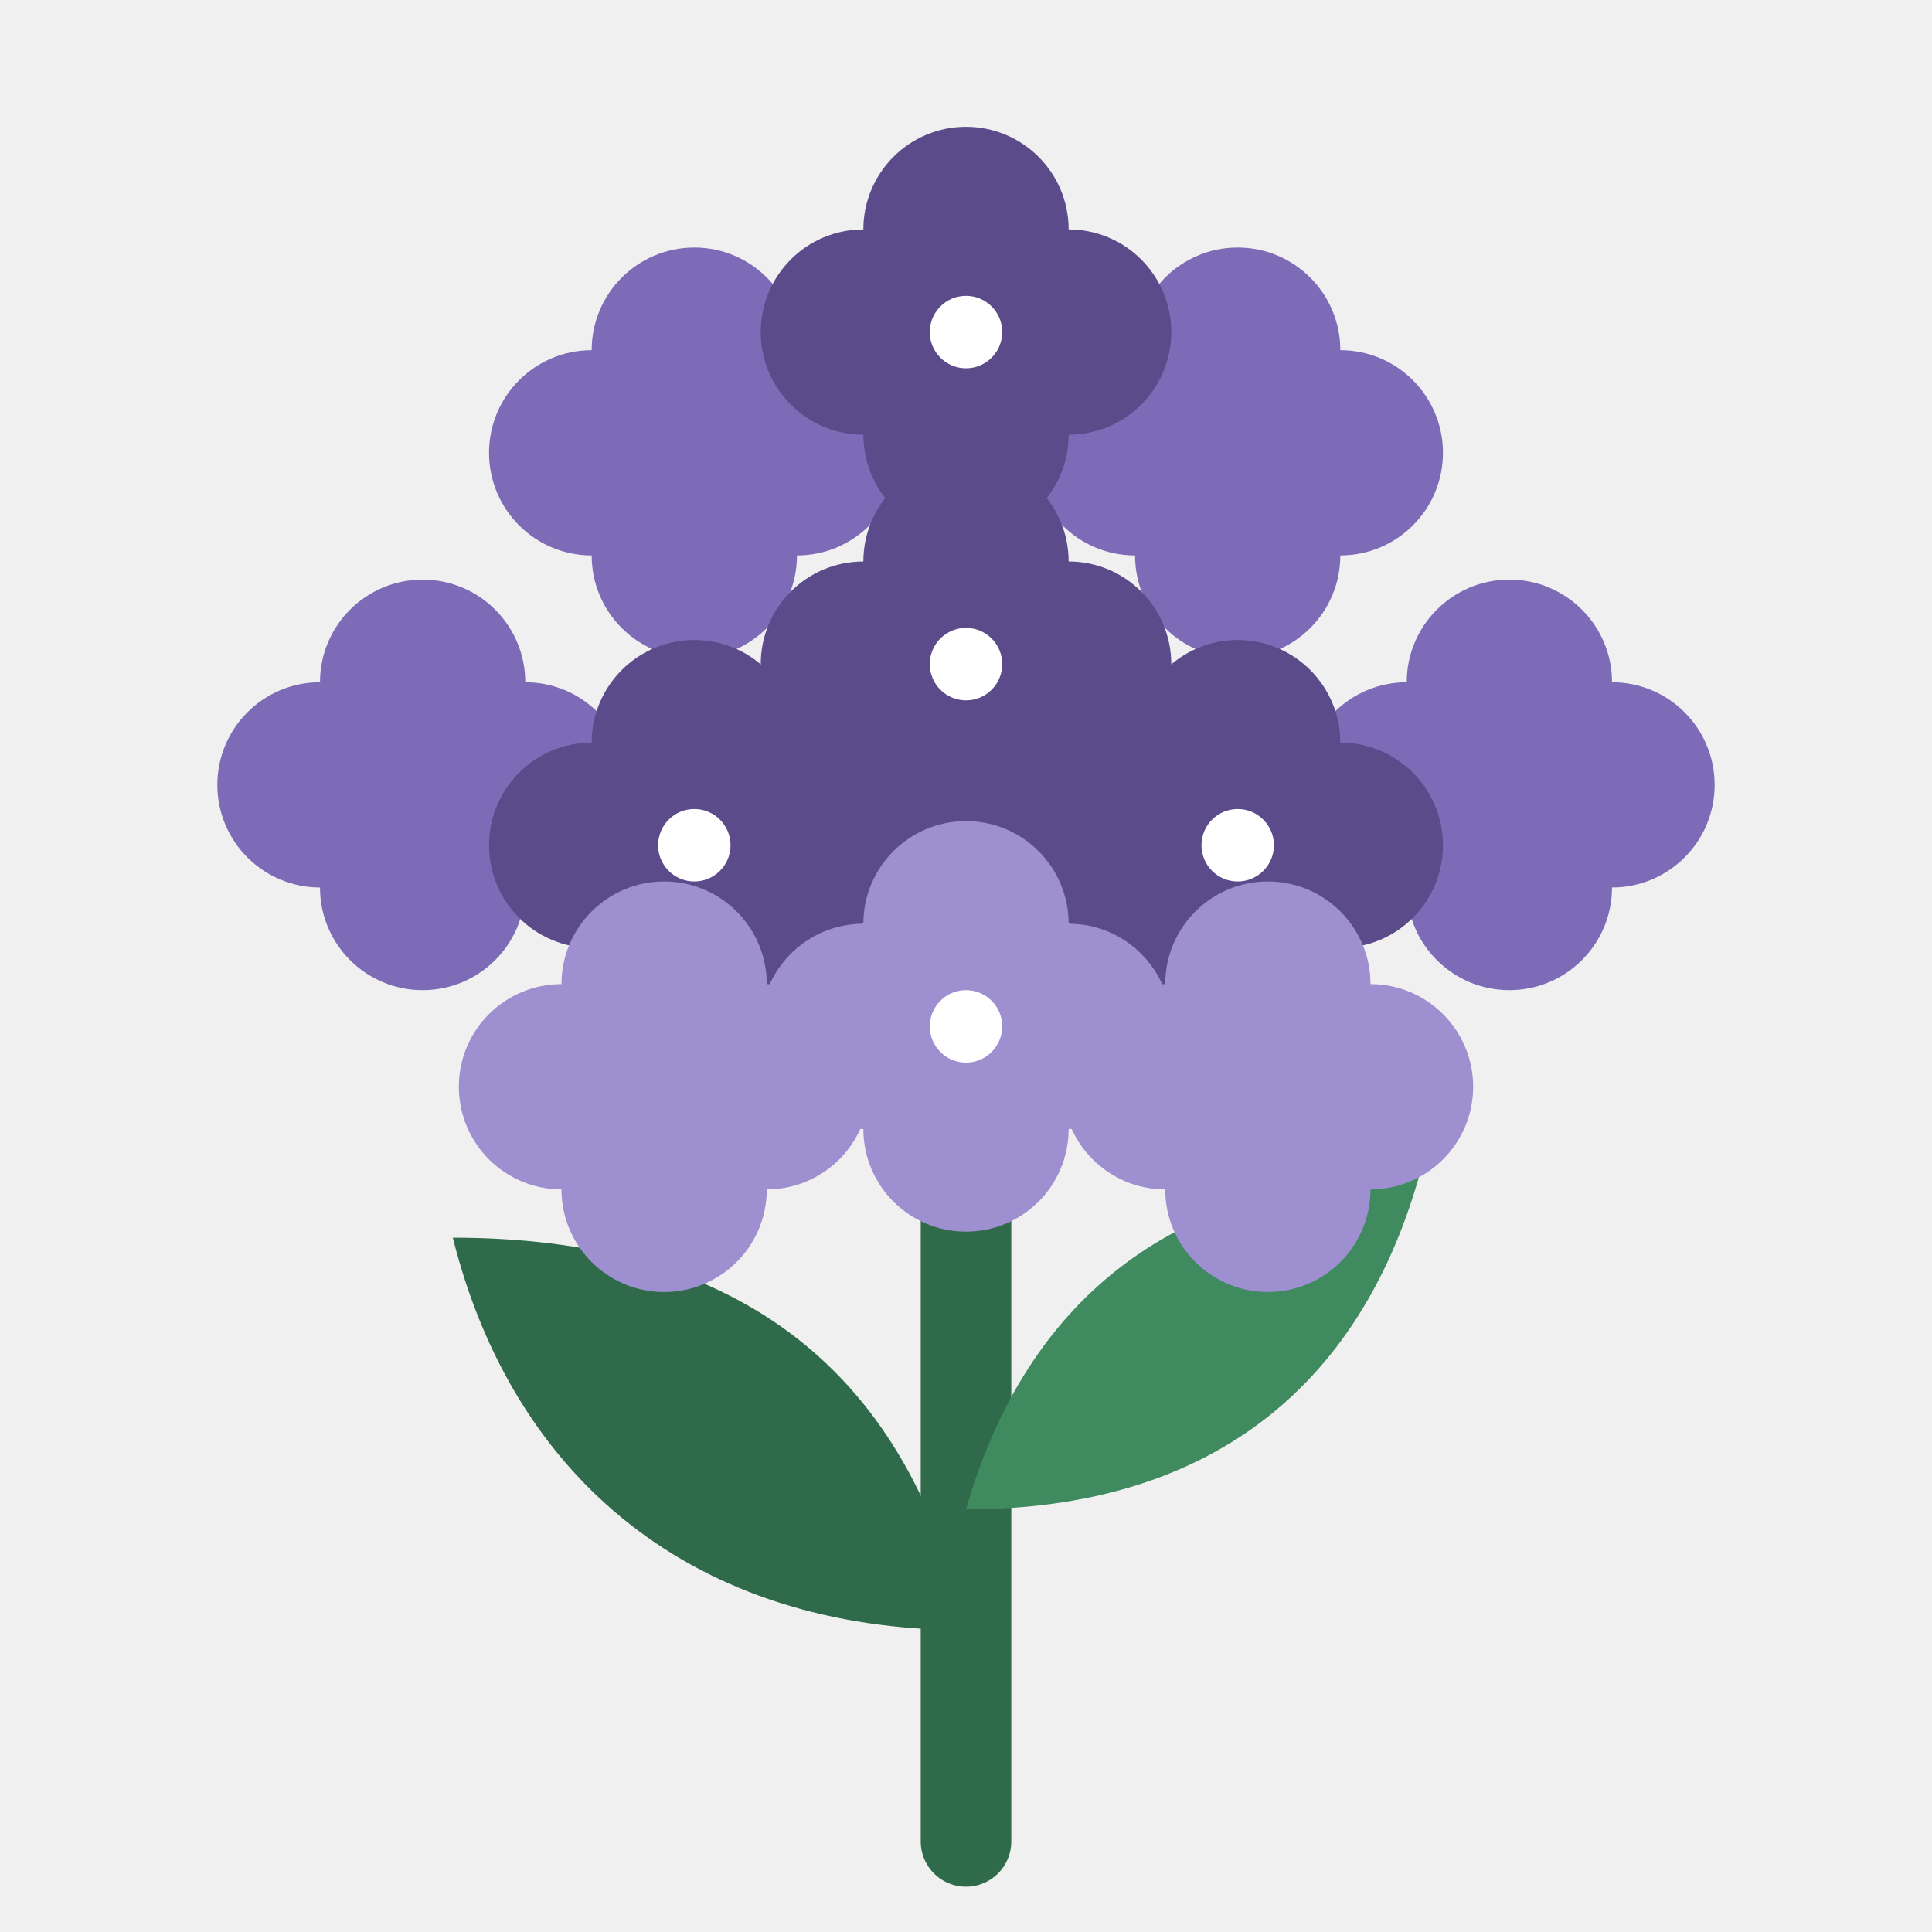
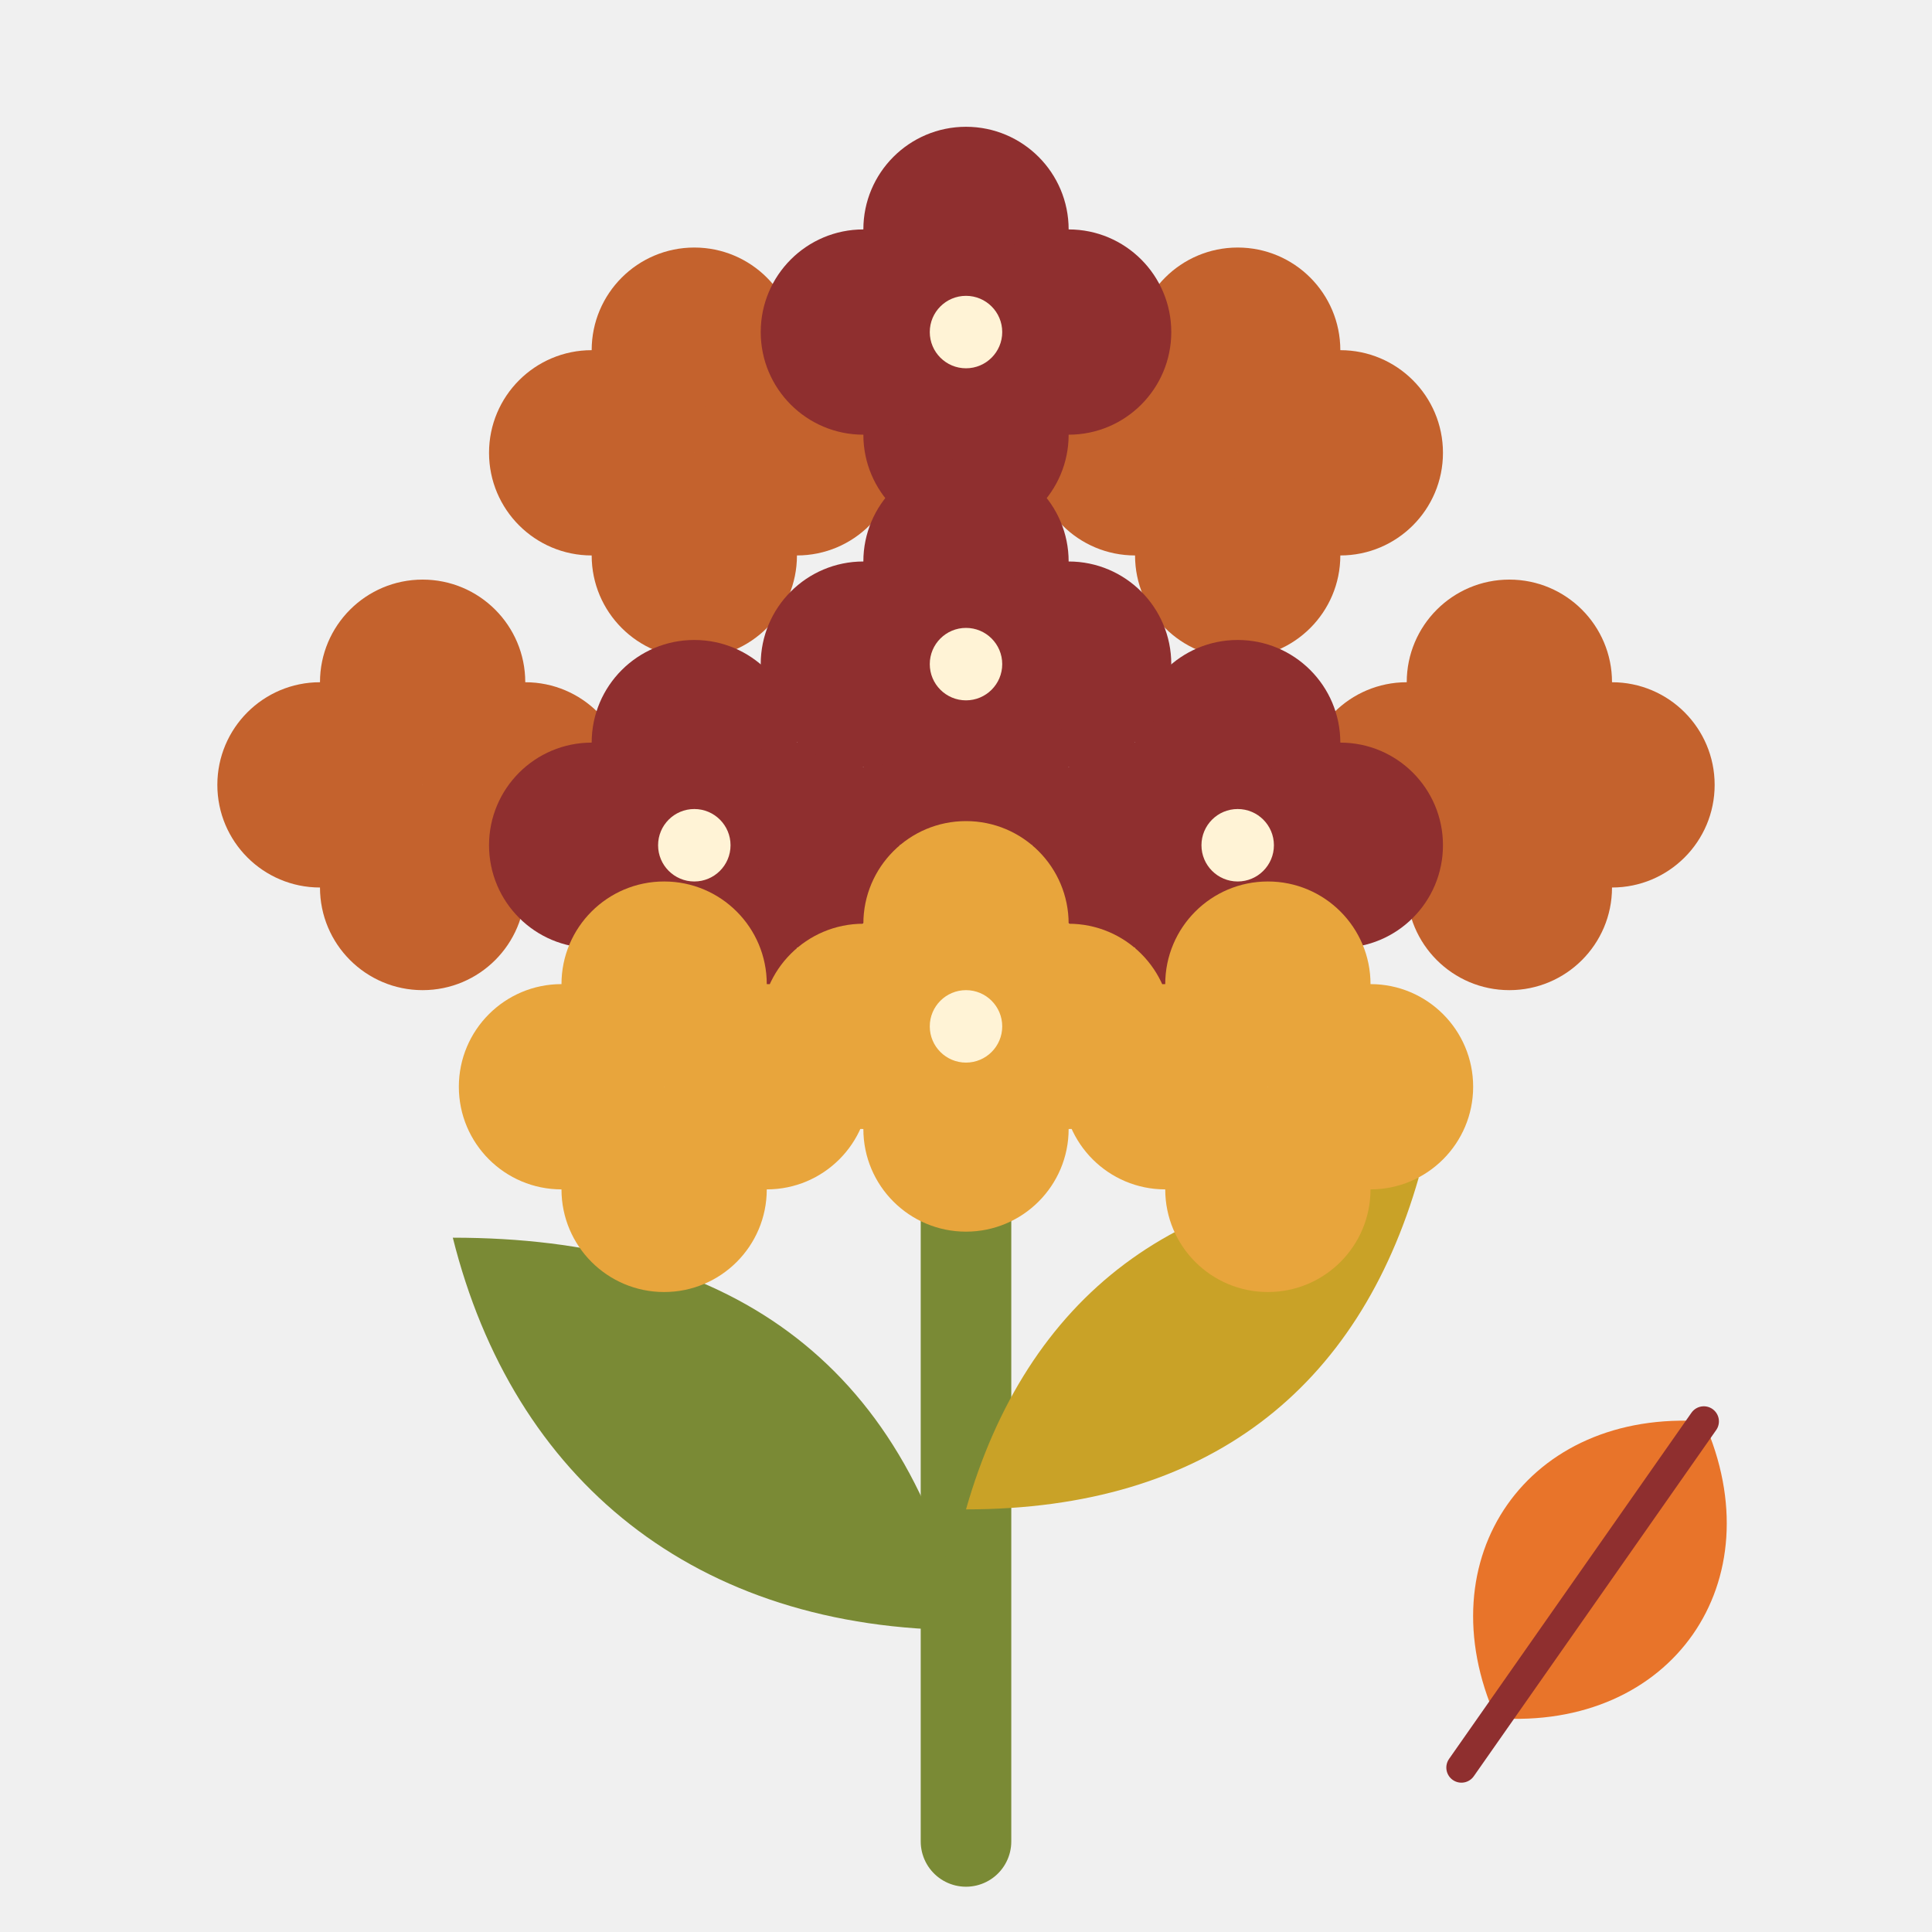
- <svg xmlns="http://www.w3.org/2000/svg" viewBox="0 0 64 64" role="img" aria-label="Hydrangea Doctor">
+ <svg xmlns="http://www.w3.org/2000/svg" viewBox="0 0 64 64" role="img" aria-label="Hydrangea Doctor, fall edition">
  <defs>
    <g id="f">
      <circle cx="0" cy="-3.4" r="3.4" />
      <circle cx="3.4" cy="0" r="3.4" />
      <circle cx="0" cy="3.4" r="3.4" />
      <circle cx="-3.4" cy="0" r="3.4" />
    </g>
  </defs>
-   <path d="M32 61V40" stroke="#2f6b4a" stroke-width="3" stroke-linecap="round" fill="none" />
-   <path d="M32 54C23 54 17 49 15 41c9 0 15 4 17 13z" fill="#2f6b4a" />
-   <path d="M32 50c8 0 13-4 15-11-8 0-13 4-15 11z" fill="#3f8a5f" />
-   <g fill="#7d6bb8">
+   <path d="M32 61V40" stroke="#7a8a35" stroke-width="3" stroke-linecap="round" fill="none" />
+   <path d="M32 54C23 54 17 49 15 41c9 0 15 4 17 13z" fill="#7a8a35" />
+   <path d="M32 50c8 0 13-4 15-11-8 0-13 4-15 11z" fill="#c9a227" />
+   <g fill="#c4622d">
    <use href="#f" x="23" y="15" />
    <use href="#f" x="41" y="15" />
    <use href="#f" x="14" y="26" />
    <use href="#f" x="50" y="26" />
  </g>
-   <g fill="#5b4b8a">
+   <g fill="#8f2f2f">
    <use href="#f" x="32" y="11" />
    <use href="#f" x="23" y="28" />
    <use href="#f" x="41" y="28" />
    <use href="#f" x="32" y="22" />
  </g>
-   <g fill="#9d8fd0">
+   <g fill="#e8a53c">
    <use href="#f" x="32" y="34" />
    <use href="#f" x="22" y="39" transform="translate(0 -3)" />
    <use href="#f" x="42" y="39" transform="translate(0 -3)" />
  </g>
-   <g fill="#fff">
+   <g fill="#fff3d6">
    <circle cx="32" cy="11" r="1.2" />
    <circle cx="32" cy="22" r="1.2" />
    <circle cx="23" cy="28" r="1.2" />
    <circle cx="41" cy="28" r="1.2" />
    <circle cx="32" cy="34" r="1.2" />
  </g>
+   <g transform="translate(53 52) rotate(35)">
+     <path d="M0-6C5-3 5 3 0 6C-5 3-5-3 0-6z" fill="#e8742a" />
+     <path d="M0-6V8" stroke="#8f2f2f" stroke-width="1" stroke-linecap="round" />
+   </g>
</svg>
